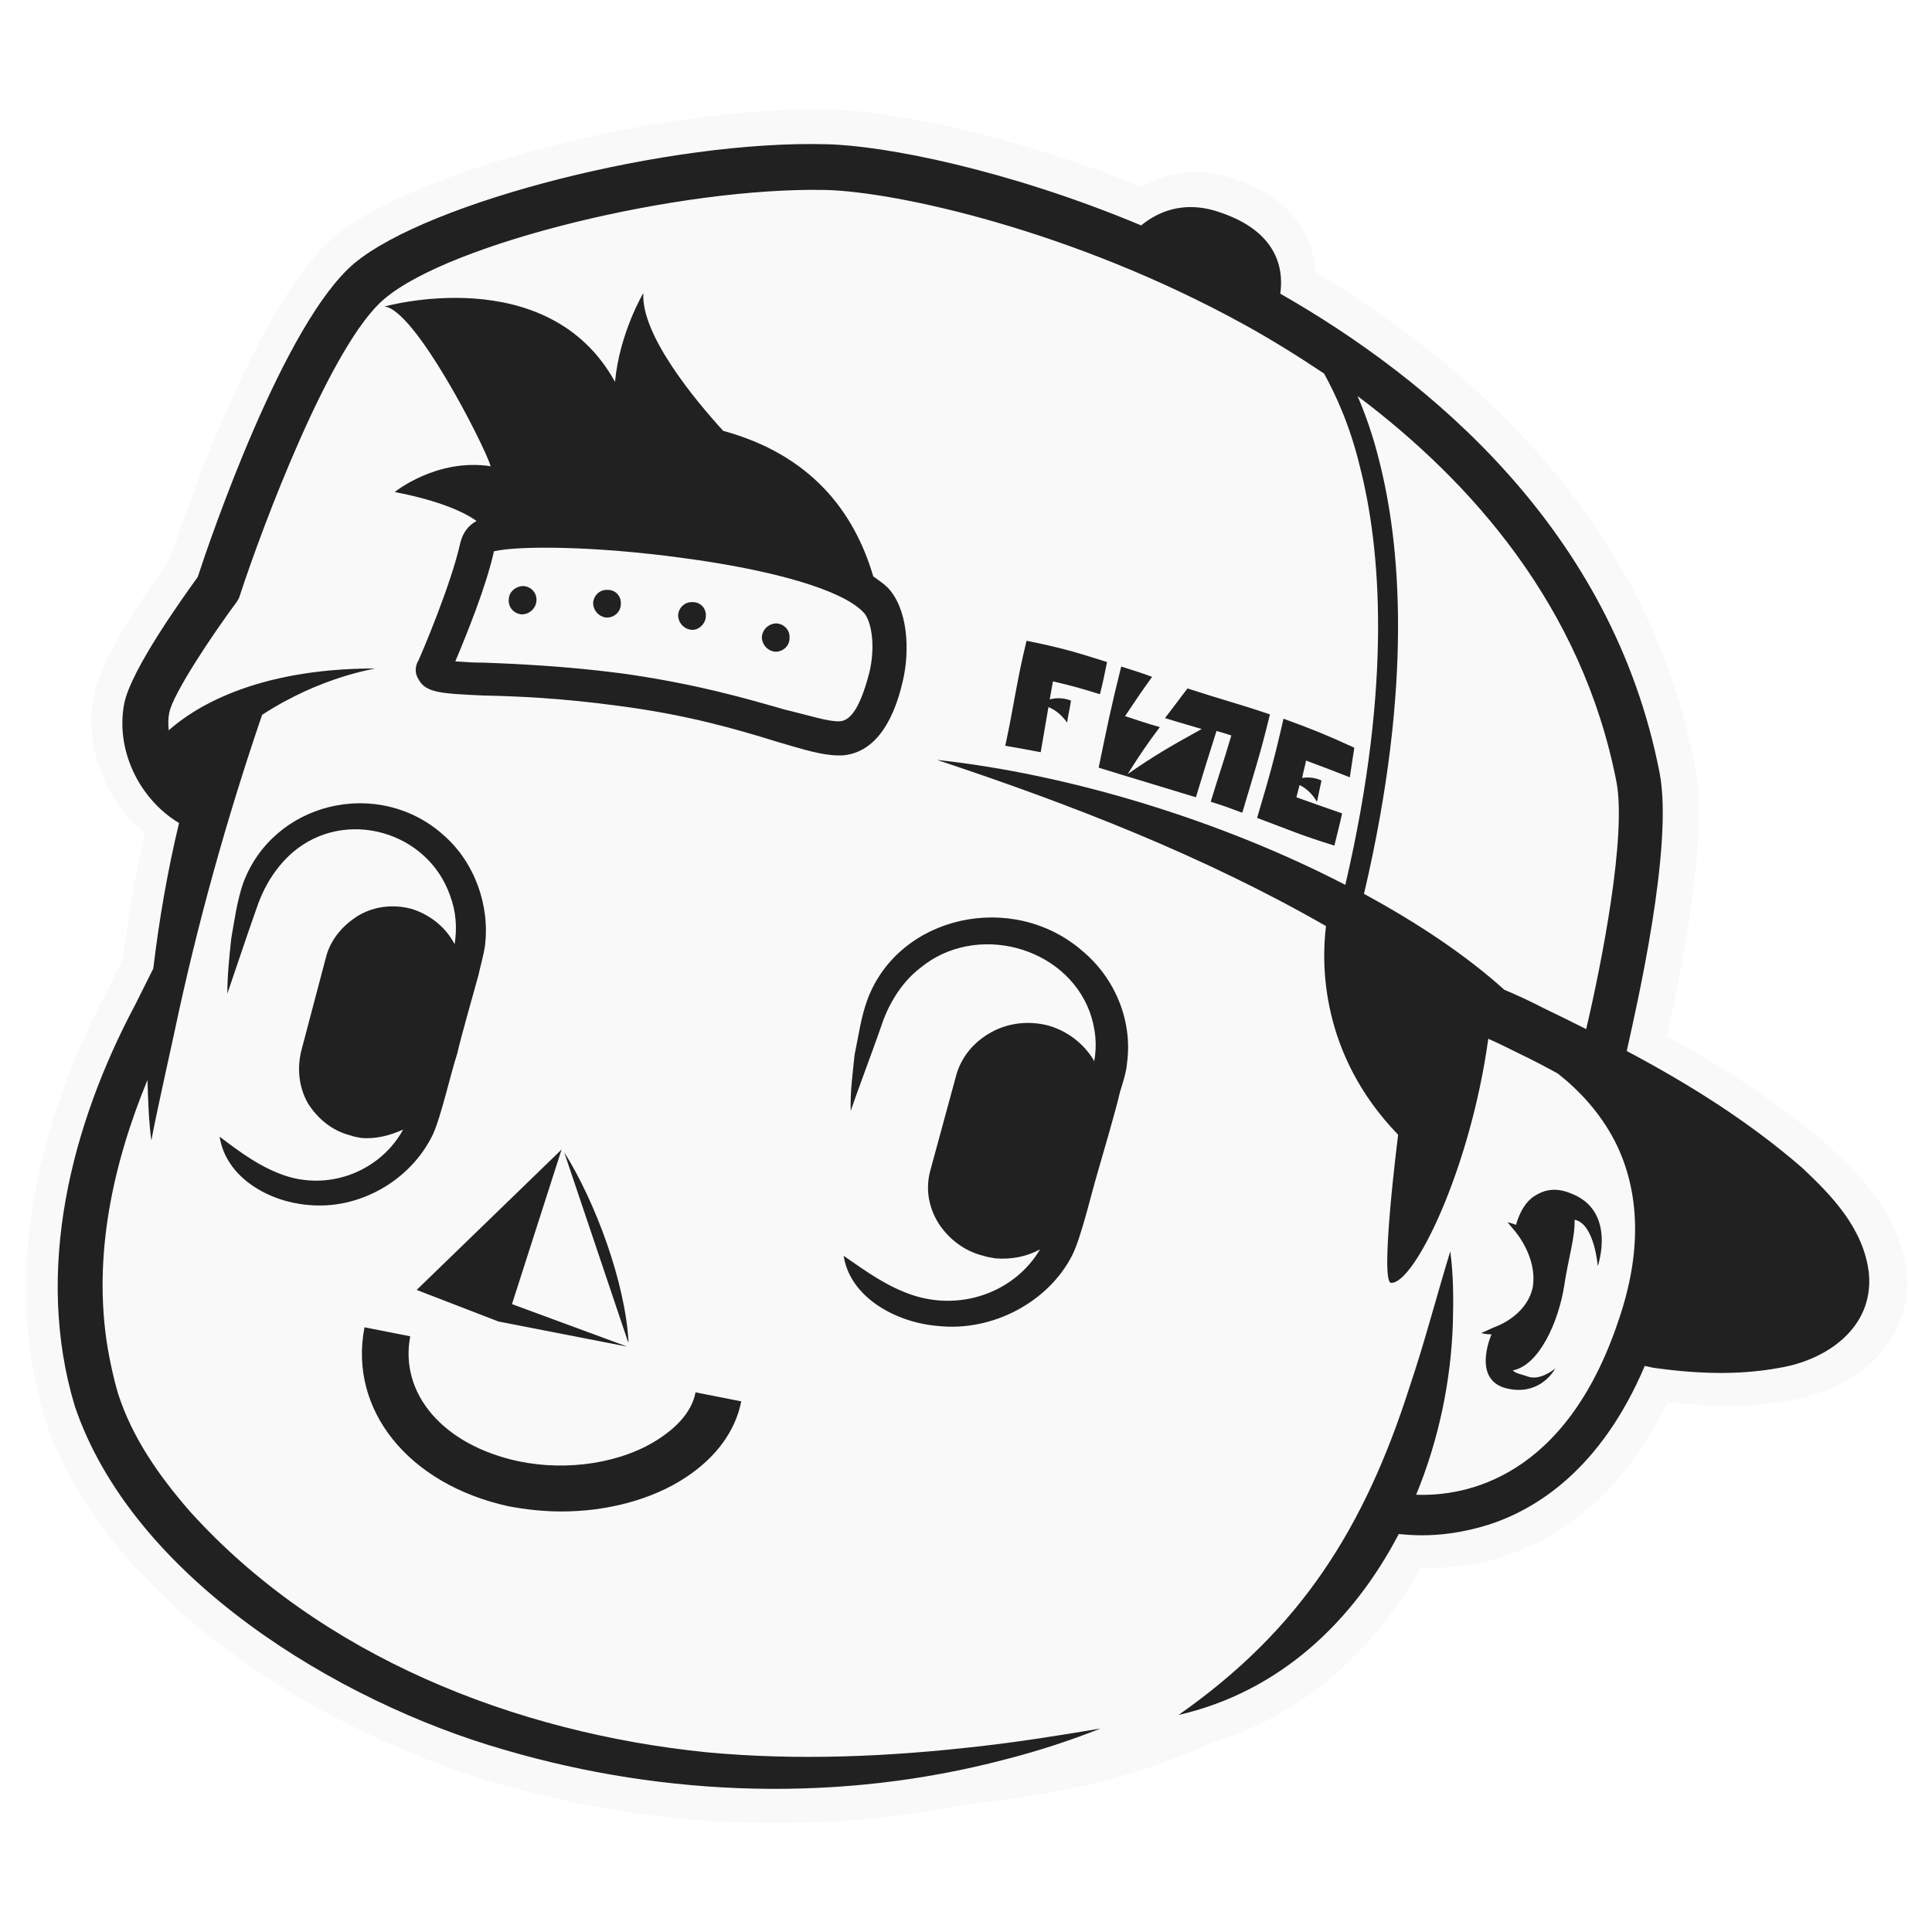
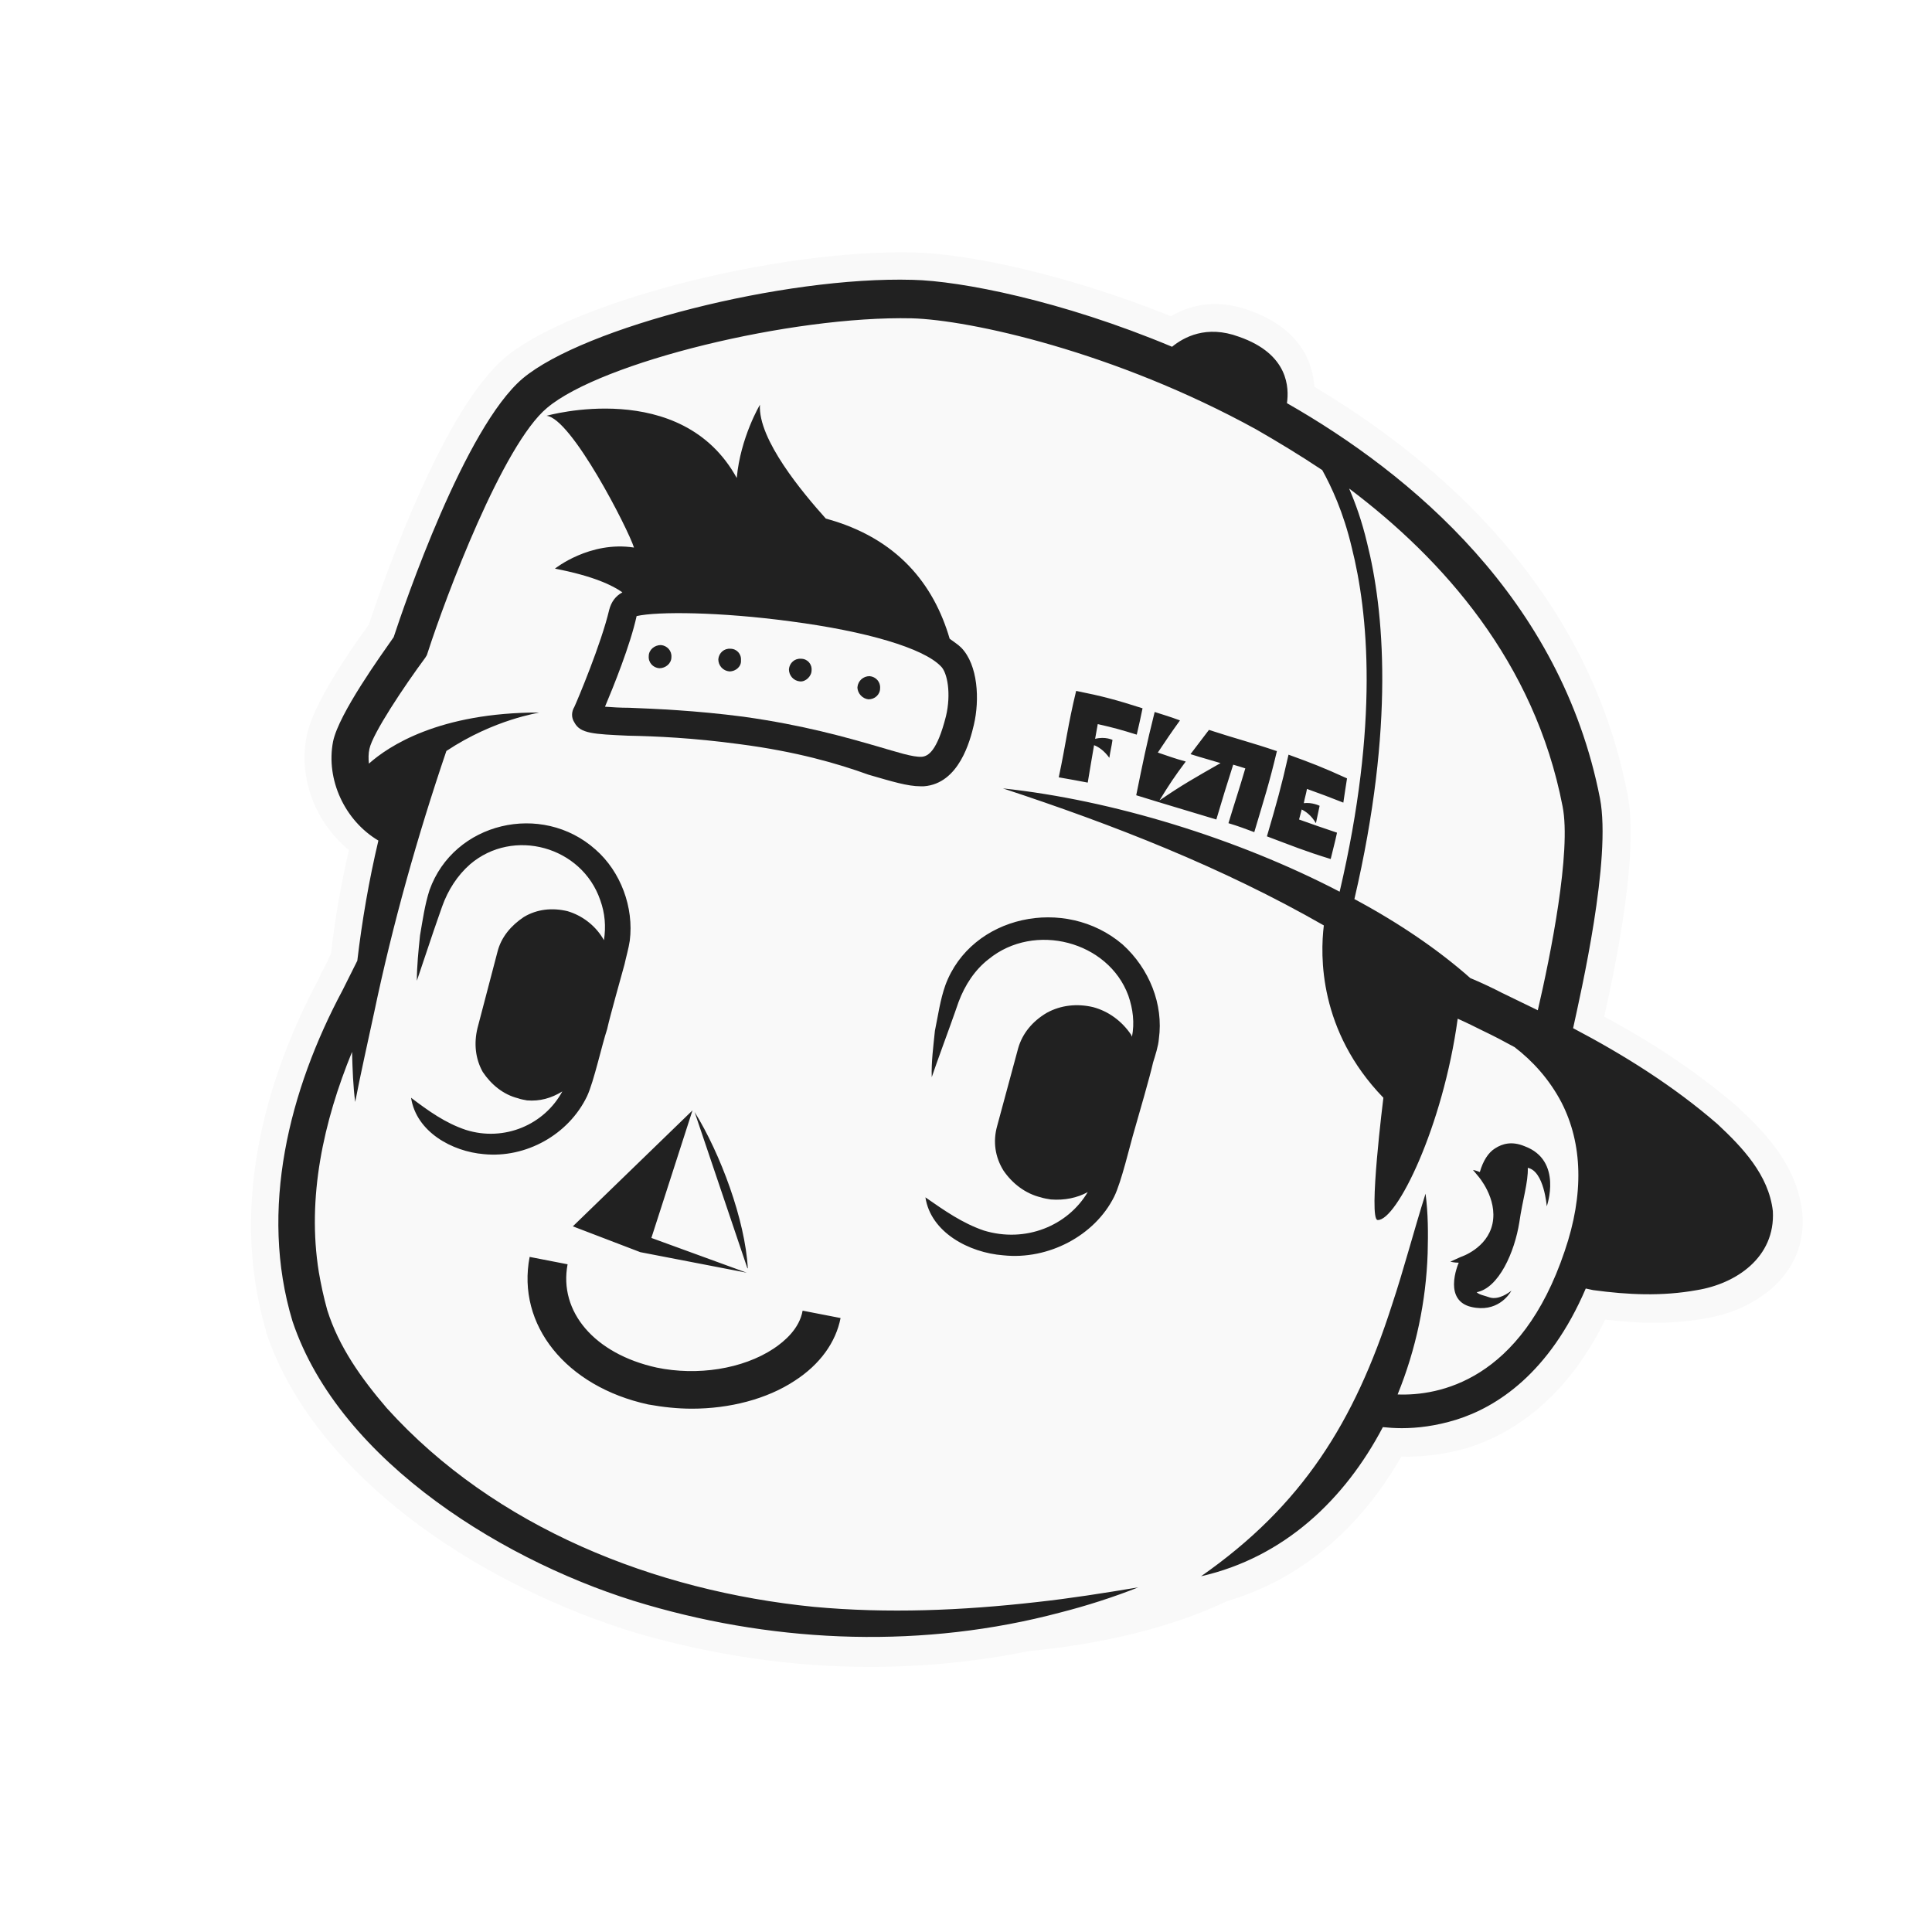
- <svg xmlns="http://www.w3.org/2000/svg" version="1.1" id="a" x="0px" y="0px" viewBox="0 0 300 300" style="enable-background:new 0 0 300 300;" xml:space="preserve">
+ <svg xmlns="http://www.w3.org/2000/svg" version="1.1" id="a" x="0px" y="0px" viewBox="0 0 366.6 366.6" style="enable-background:new 0 0 366.6 366.6;" xml:space="preserve">
  <style type="text/css">
	.st0{fill:#212121;}
	.st1{fill:#F9F9F9;}
</style>
-   <path class="st0" d="M291.6,196.1L291.6,196.1c-0.9-8.4-6.3-14-11.4-18.8l0,0l-0.2-0.2c-6.7-5.8-14.5-11.1-24.5-16.6  c2.4-10.7,6.3-30.3,4.3-40.7c-7.2-37.4-34.6-60.9-57.2-74.4c-0.3-4.1-2.2-10.4-11.8-13.9c-6.4-2.3-11.2-0.8-14.3,1.1  C157.1,24.9,139,21.1,129.4,21c-24.9-0.6-62.5,9-74.5,19.1c-11,9.2-21.6,38.9-24.9,48.8c-4,5.4-10.3,14.9-11.4,20.3  c-1.5,7.7,1.5,15.8,7.6,20.9c-1.3,6-2.5,12.3-3.3,18.9c-0.2,0.4-0.4,0.8-0.6,1.2c-0.6,1.2-1.2,2.3-1.8,3.5  c-8.4,15.8-16.7,39.9-9.4,64.1v0.2c4.3,12.7,14,24.9,27.9,35.2c11.7,8.6,26,15.7,40.1,19.7c13.8,4,28,6,42.1,6  c9.8,0,19.6-1,29.1-2.9c13.9-1.3,26.1-4.4,36.3-9.2c13.3-4,24.1-13.1,31.8-26.4c4.2,0.1,8.3-0.4,12.2-1.7  c7.6-2.4,17.8-8.5,25.1-23.4c7.1,0.9,13.1,0.8,18.6-0.3C283.5,213.5,292.5,206.9,291.6,196.1z" />
-   <path class="st1" d="M210.8,61.5c1.2,2.8,2.4,6.1,3.4,10.2c3.2,12.6,5.3,34.3-2.4,67.1c8.3,4.5,15.8,9.5,21.8,14.9  c1.5,0.6,4.5,2,6,2.8c2.3,1.1,4.5,2.2,6.7,3.3c2.4-10.2,6.3-30,4.7-38.4C245.7,94.2,228.5,74.8,210.8,61.5L210.8,61.5z" />
-   <path class="st1" d="M130.4,112c1.2-0.1,2.9-1,4.6-7.6c1-4.2,0.3-8.2-1-9.4c-3.3-3.4-13.9-6.5-28.3-8.4c-13.3-1.8-25-1.9-29-1  c-1.2,5.5-4.4,13.3-6,17.1c1.3,0.1,2.9,0.2,4.6,0.2c4.9,0.2,12.4,0.5,21.5,1.7c11.3,1.6,19.2,3.9,25.1,5.6  C125.7,111.1,128.7,112.1,130.4,112L130.4,112z M81,95.4c-1.2-0.1-2.1-1.1-2-2.3c0-1.2,1.1-2.1,2.3-2.1c1.2,0.1,2.1,1.1,2,2.3  C83.2,94.5,82.2,95.4,81,95.4z M94.2,95.9c-1.2-0.1-2.1-1.1-2.1-2.3c0.1-1.2,1.1-2.1,2.3-2c1.2,0,2.1,1,2,2.2  C96.4,95,95.4,95.9,94.2,95.9z M107.4,97.8c-1.2-0.1-2.1-1.1-2.1-2.3c0.1-1.2,1.1-2.1,2.3-2c1.2,0,2.1,1,2,2.2  C109.6,96.8,108.5,97.9,107.4,97.8z M118.3,98.9c0.1-1.2,1.1-2.1,2.3-2.1c1.2,0.1,2.1,1.1,2,2.3c0,1.2-1,2.1-2.2,2.1  C119.2,101.1,118.3,100.1,118.3,98.9z" />
-   <path class="st1" d="M284.2,178.2L284,178c-6.9-6-14.9-11.5-25.2-17.1c2.5-11,6.5-31.3,4.4-42c-7.4-38.5-35.7-62.8-58.9-76.6  C204,38,202,31.5,192.1,27.9c-6.6-2.4-11.6-0.8-14.8,1.1c-20-8-38.6-11.8-48.5-12c-25.7-0.6-64.4,9.3-76.8,19.7  C40.6,46.2,29.7,76.8,26.3,87c-4.1,5.6-10.6,15.3-11.7,20.9c-1.6,8,1.6,16.3,7.9,21.5c-1.4,6.1-2.6,12.6-3.4,19.5  c-0.2,0.4-0.5,0.8-0.6,1.3c-0.6,1.2-1.3,2.4-1.8,3.6C8,170.2-0.6,194.9,6.9,220v0.2c4.4,13.1,14.4,25.7,28.8,36.3  c12.1,8.9,26.8,16.1,41.4,20.4c14.2,4.1,28.9,6.2,43.4,6.2c10.1,0,20.2-1,30-3c14.3-1.4,26.9-4.5,37.4-9.4  c13.7-4.1,24.9-13.5,32.7-27.2c4.3,0.1,8.5-0.5,12.6-1.7c7.8-2.5,18.3-8.7,25.8-24.1c7.3,0.9,13.5,0.8,19.2-0.3  c9.5-1.7,18.8-8.5,17.9-19.7v-0.1C295,188.9,289.4,183,284.2,178.2L284.2,178.2z M175,165.1c-0.1,1.4-0.7,3.2-1.1,4.5  c-0.6,2.7-2.7,9.8-3.5,12.6c-0.9,3-2.5,9.9-3.9,12.7c-3.7,7.3-12.4,11.9-20.8,11c-6.5-0.5-13.7-4.4-14.7-10.9  c3.6,2.5,6.9,4.9,11,6.2c7.8,2.4,15.8-0.9,19.5-7.2c-2,1.1-4.4,1.6-6.9,1.4c-0.6-0.1-1.3-0.2-1.9-0.4c-2.9-0.7-5.4-2.6-7-5.1  c-1.6-2.6-2-5.5-1.2-8.3l4-14.7c0.8-2.8,2.7-5.1,5.4-6.6c2.7-1.5,5.8-1.8,8.7-1.1c3,0.8,5.5,2.7,7.1,5.2c0.1,0.1,0.1,0.3,0.2,0.4  c0.5-2.6,0.2-5.2-0.7-7.7c-3.8-10.2-17.7-13.9-26.3-6.8c-2.6,2-4.5,4.9-5.7,8l-0.7,2c-0.9,2.6-3.5,9.5-4.4,12.2  c-0.1-2.9,0.3-5.8,0.6-8.7c0.6-2.9,1-5.9,2-8.6c4.9-13.1,22.5-16.9,33.3-7.6C173.2,151.9,175.9,158.6,175,165.1L175,165.1z   M56.1,176.7c-0.5-0.1-1.2-0.2-1.7-0.4c-2.8-0.7-5.1-2.6-6.6-5c-1.4-2.5-1.7-5.4-1-8.2l3.8-14.4c0.7-2.8,2.6-5,5-6.5  c2.5-1.5,5.4-1.8,8.2-1.1c2.7,0.8,5.1,2.6,6.5,5c0.1,0.2,0.2,0.3,0.3,0.5c0.4-2.6,0.2-5.1-0.7-7.5c-3.5-10.1-16.4-13.7-24.5-6.7  c-2.4,2.1-4.2,4.9-5.3,7.9l-0.7,2c-0.9,2.5-3.2,9.4-4.1,12c0-2.8,0.3-5.7,0.6-8.5c0.5-2.9,0.9-5.8,1.8-8.5  c4.6-12.8,21.1-16.7,31.2-7.6c4.8,4.2,7.2,10.9,6.4,17.2c-0.2,1.4-0.7,3.1-1,4.5c-0.7,2.6-2.7,9.5-3.3,12.2c-1,3-2.5,9.8-3.8,12.6  c-3.5,7.2-11.5,11.7-19.4,10.9c-6-0.5-12.7-4.2-13.7-10.6c3.3,2.5,6.4,4.8,10.3,6.1c7.2,2.3,14.8-1,18.2-7.2  C60.6,176.3,58.4,176.9,56.1,176.7L56.1,176.7z M97.4,209.1l-20-3.9l-12.7-4.9l22.5-21.8l-7.7,24L97.4,209.1z M87.6,178.9  c4.9,7.8,9.5,20.3,10,29.5l-0.1-0.1L87.6,178.9L87.6,178.9z M56.6,206.1l7.1,1.4c-1.7,8.9,5.1,16.9,16.8,19.4  c7.6,1.6,16.2,0.3,22-3.6c2.1-1.4,4.9-3.8,5.5-7.1l7.1,1.4c-0.9,4.6-3.9,8.7-8.6,11.8c-5.3,3.5-12.3,5.3-19.3,5.3  c-2.8,0-5.5-0.3-8.2-0.8C63.4,230.5,54.1,218.9,56.6,206.1L56.6,206.1z M96,109.6c-8.8-1.2-15.8-1.5-20.9-1.6  c-6.5-0.3-9-0.4-10.1-2.5c-0.6-0.9-0.6-2,0-3c0.6-1.3,5.1-11.9,6.5-18.3c0.4-1.5,1.2-2.6,2.5-3.3c-1.8-1.3-5.5-3.1-12.7-4.5  c0,0,6.5-5.3,14.9-4C75.1,68.9,64.4,48,59.7,47.6c0,0,25.4-7.2,35.8,11.7c0.7-7.6,4.4-13.8,4.4-13.8c-0.4,6.5,8.1,16.7,12.4,21.4  c13.5,3.7,20.3,12.4,23.3,22.6c0.8,0.6,1.6,1.1,2.2,1.7c3.2,3.3,3.5,9.8,2.4,14.5c-0.7,3-2.8,11.1-9.4,11.6h-0.6  c-2.5,0-5.4-0.9-9.8-2.2C114.6,113.3,106.8,111,96,109.6L96,109.6z M276.3,212.4c-6.5,1.2-13,0.9-19.5,0c-0.5-0.1-0.9-0.2-1.4-0.3  c-6.8,16-16.8,22.3-24.4,24.7c-3.9,1.2-7.3,1.6-10.2,1.6c-1.4,0-2.6-0.1-3.6-0.2c-7.1,13.6-18.5,24.5-34.2,28.1  c19-13.3,28.9-29.1,35.9-51c2.3-6.8,4.1-13.8,6.3-21c0.5,3.8,0.5,7.4,0.4,11.2c-0.3,9-2.2,18.1-5.7,26.6c7.6,0.3,23.2-2.5,31.4-27  c3.7-10.7,3.4-20.2-0.6-28c-2.3-4.4-5.5-7.8-8.8-10.4c-2-1.1-3.9-2.1-6-3.1c-1.2-0.6-3.2-1.6-4.8-2.3c-2.8,20.3-11.5,38.1-15.1,37.9  c-1.8-0.1,1.1-23,1.1-23c-12.2-12.6-11.9-26.8-11.2-32.4c-19-10.9-39.6-18.9-60.4-25.8c20.5,2.2,44.1,9.4,63.4,19.4  c7.4-31.7,5.4-52.6,2.3-64.8c-1.6-6.7-3.9-11.5-5.6-14.6c-4.2-2.8-8.4-5.4-12.4-7.6c-26.7-14.7-54-20.6-64.9-20.9  c-22.6-0.5-58.4,8.2-68.6,16.9c-8.3,6.9-19,35.5-22.4,45.9l-0.2,0.6l-0.3,0.5c-4,5.4-9.9,14.3-10.5,17.2c-0.2,0.9-0.2,1.8-0.1,2.8  c3.7-3.3,13.2-9.6,32-9.6c0,0.1-8.3,1.2-17.5,7.2c-5.5,16.1-10.1,32.6-13.6,49.2c-0.9,4.2-2.8,12.6-3.6,16.9c-0.4-3-0.5-6.1-0.6-9.4  c-5.4,13.1-8.5,27.4-6.2,41.5c0.4,2.3,0.9,4.7,1.6,7.1c2.2,6.9,6.4,12.9,11.2,18.4c20.3,22.5,50.5,34.4,80.3,37.4  c13.9,1.3,28,0.7,42-0.9c6.3-0.7,12.6-1.7,19.1-2.8c-4.8,1.9-9.7,3.5-14.8,4.8c-25.4,6.7-52.6,5.9-77.8-1.5  c-25.8-7.4-57.7-26.7-66.7-53.4c-6.3-21-0.6-43.5,9.4-62.3c0.9-1.8,1.9-3.8,2.8-5.6c0.9-7.5,2.2-15.1,4-22.6  c-6.3-3.8-9.9-11.5-8.5-18.6c1.1-5.3,9.1-16.4,11.4-19.6c2-6.1,13.4-39.5,24.3-48.7c11.5-9.6,49.1-19.2,73.4-18.5  c8.9,0.2,28,3.9,48.8,12.6c2.2-1.8,6.4-4.2,12.6-1.9c9.4,3.3,9.4,9.7,9,12.5c23.3,13.3,51.6,36.8,58.9,74.4  c2.2,11.4-3.6,36.4-5.1,43.2c9.6,5.1,18.9,10.9,27.2,18.1c4.7,4.4,9.6,9.5,10.4,16.4C291,206.2,283.6,211.2,276.3,212.4L276.3,212.4  z M235.1,191l-1-1.2c0,0,0.6,0.1,1.3,0.4c0.6-2.1,1.6-3.7,2.9-4.5c1.4-0.9,3.2-1.4,5.6-0.4c7.2,2.7,4.2,11.3,4.2,11.3  s-0.5-6.6-3.6-7.2c0.1,2.7-1,6.1-1.6,10.2c-0.9,5.7-3.9,12.4-8,13.2c0.5,0.5,1.4,0.6,2.5,1c1.7,0.5,3.6-0.9,4.1-1.3  c-0.5,0.9-2.8,4.2-7.5,3.1c-2.6-0.6-3.3-2.5-3.3-4.3c0-2.1,0.9-4.1,0.9-4.1c-0.9,0-1.6-0.2-1.6-0.2l2-0.9c0,0,5-1.6,6-6.2  C238.8,195.1,235.1,191,235.1,191L235.1,191z M180.1,112.9c-2.1,2.8-3.1,4.3-5,7.3c4.2-2.9,6.6-4.3,11.5-7c-2.3-0.7-3.5-1-5.7-1.7  c1.4-1.8,2.1-2.8,3.5-4.6c5.2,1.7,8,2.4,12.7,4l0.1,0c-1.5,6.2-2.4,8.9-4.3,15.3c-1.9-0.7-2.9-1.1-4.9-1.7c1.3-4.3,2-6.2,3.2-10.3  c-0.9-0.3-1.3-0.4-2.3-0.7c-1.3,4.1-1.9,6-3.2,10.3c-6.5-2-9.3-2.8-15.1-4.6c1.3-6.3,1.9-9.3,3.5-15.7c1.9,0.6,2.9,0.9,4.8,1.6  c-1.8,2.5-2.6,3.7-4.2,6.1C176.9,111.9,177.9,112.3,180.1,112.9L180.1,112.9z M205.2,121.2c-0.3,1.3-0.4,2-0.7,3.3  c-0.9-1.5-1.9-2.2-2.7-2.6c-0.2,0.8-0.3,1.1-0.5,1.9c2.8,1,4.2,1.5,7.1,2.5c-0.4,1.9-0.7,2.9-1.2,5c-4.9-1.5-7.2-2.5-12-4.3  c1.9-6.4,2.7-9.2,4.1-15.4c4.4,1.6,6.4,2.4,11,4.5c-0.3,1.8-0.4,2.7-0.7,4.6c-2.8-1.1-4.1-1.6-6.8-2.6c-0.2,1.1-0.4,1.6-0.6,2.7  C203.9,120.5,205.2,121.2,205.2,121.2L205.2,121.2z M170.8,107.8c-2.9-0.9-4.3-1.3-7.3-2c-0.2,1.1-0.3,1.7-0.5,2.8  c1.9-0.5,3.3,0.2,3.3,0.2c-0.2,1.4-0.4,2-0.6,3.4c-1-1.4-2.1-2.1-2.9-2.4c-0.5,2.8-0.7,4.2-1.2,7c-2.1-0.4-3.2-0.6-5.5-1  c1.4-6.5,1.7-9.7,3.3-16.3c5,1,7.5,1.7,12.5,3.3C171.5,104.8,171.3,105.8,170.8,107.8L170.8,107.8z" />
+   <g>
+     <path class="st0" d="M337.5,228.4L337.5,228.4c-0.9-8.5-6.4-14.1-11.5-19l0,0l-0.2-0.2c-6.8-5.8-14.6-11.2-24.7-16.7   c2.4-10.8,6.4-30.5,4.3-41c-7.3-37.7-34.9-61.4-57.7-75c-0.3-4.1-2.2-10.5-11.9-14c-6.5-2.3-11.3-0.8-14.4,1.1   c-19.6-7.8-37.8-11.6-47.5-11.7c-25.1-0.6-63,9.1-75.1,19.3c-11.1,9.3-21.8,39.2-25.1,49.2c-4,5.4-10.4,15-11.5,20.5   c-1.5,7.8,1.5,15.9,7.7,21.1c-1.3,6-2.5,12.4-3.3,19.1c-0.2,0.4-0.4,0.8-0.6,1.2c-0.6,1.2-1.2,2.3-1.8,3.5   c-8.5,15.9-16.8,40.2-9.5,64.6v0.2c4.3,12.8,14.1,25.1,28.1,35.5c11.8,8.7,26.2,15.8,40.4,19.9c13.9,4,28.2,6,42.4,6   c9.9,0,19.8-1,29.3-2.9c14-1.3,26.3-4.4,36.6-9.3c13.4-4,24.3-13.2,32.1-26.6c4.2,0.1,8.4-0.4,12.3-1.7c7.7-2.4,17.9-8.6,25.3-23.6   c7.2,0.9,13.2,0.8,18.8-0.3C329.3,245.9,338.4,239.3,337.5,228.4z" />
+     <path class="st1" d="M256,92.7c1.2,2.8,2.4,6.1,3.4,10.3c3.2,12.7,5.3,34.6-2.4,67.6c8.4,4.5,15.9,9.6,22,15c1.5,0.6,4.5,2,6,2.8   c2.3,1.1,4.5,2.2,6.8,3.3c2.4-10.3,6.4-30.2,4.7-38.7C291.2,125.6,273.8,106.1,256,92.7L256,92.7z" />
+     <path class="st1" d="M174.9,143.6c1.2-0.1,2.9-1,4.6-7.7c1-4.2,0.3-8.3-1-9.5c-3.3-3.4-14-6.6-28.5-8.5c-13.4-1.8-25.2-1.9-29.2-1   c-1.2,5.5-4.4,13.4-6,17.2c1.3,0.1,2.9,0.2,4.6,0.2c4.9,0.2,12.5,0.5,21.7,1.7c11.4,1.6,19.4,3.9,25.3,5.6   C170.2,142.7,173.2,143.7,174.9,143.6L174.9,143.6z M125.1,126.8c-1.2-0.1-2.1-1.1-2-2.3c0-1.2,1.1-2.1,2.3-2.1   c1.2,0.1,2.1,1.1,2,2.3C127.4,125.9,126.3,126.8,125.1,126.8z M138.4,127.4c-1.2-0.1-2.1-1.1-2.1-2.3c0.1-1.2,1.1-2.1,2.3-2   c1.2,0,2.1,1,2,2.2C140.7,126.4,139.7,127.4,138.4,127.4z M151.8,129.3c-1.2-0.1-2.1-1.1-2.1-2.3c0.1-1.2,1.1-2.1,2.3-2   c1.2,0,2.1,1,2,2.2C154,128.3,152.9,129.4,151.8,129.3z M162.7,130.4c0.1-1.2,1.1-2.1,2.3-2.1c1.2,0.1,2.1,1.1,2,2.3   c0,1.2-1,2.1-2.2,2.1C163.7,132.6,162.7,131.6,162.7,130.4z" />
+     <path class="st1" d="M330,210.3l-0.2-0.2c-7-6-15-11.6-25.4-17.2c2.5-11.1,6.6-31.6,4.4-42.3c-7.5-38.8-36-63.3-59.4-77.2   c-0.3-4.3-2.3-10.9-12.3-14.5c-6.7-2.4-11.7-0.8-14.9,1.1c-20.2-8.1-38.9-11.9-48.9-12.1c-25.9-0.6-64.9,9.4-77.4,19.9   c-11.5,9.6-22.5,40.4-25.9,50.7c-4.1,5.6-10.7,15.4-11.8,21.1c-1.6,8.1,1.6,16.4,8,21.7c-1.4,6.1-2.6,12.7-3.4,19.7   c-0.2,0.4-0.5,0.8-0.6,1.3c-0.6,1.2-1.3,2.4-1.8,3.6c-8.8,16.5-17.4,41.4-9.9,66.7v0.2c4.4,13.2,14.5,25.9,29,36.6   c12.2,9,27,16.2,41.7,20.6c14.3,4.1,29.1,6.3,43.8,6.3c10.2,0,20.4-1,30.2-3c14.4-1.4,27.1-4.5,37.7-9.5   c13.8-4.1,25.1-13.6,33-27.4c4.3,0.1,8.6-0.5,12.7-1.7c7.9-2.5,18.4-8.8,26-24.3c7.4,0.9,13.6,0.8,19.4-0.3c9.6-1.7,19-8.6,18-19.9   v-0.1C340.9,221.1,335.2,215.2,330,210.3L330,210.3z M219.9,197.1c-0.1,1.4-0.7,3.2-1.1,4.5c-0.6,2.7-2.7,9.9-3.5,12.7   c-0.9,3-2.5,10-3.9,12.8c-3.7,7.4-12.5,12-21,11.1c-6.6-0.5-13.8-4.4-14.8-11c3.6,2.5,7,4.9,11.1,6.3c7.9,2.4,15.9-0.9,19.7-7.3   c-2,1.1-4.4,1.6-7,1.4c-0.6-0.1-1.3-0.2-1.9-0.4c-2.9-0.7-5.4-2.6-7.1-5.1c-1.6-2.6-2-5.5-1.2-8.4l4-14.8c0.8-2.8,2.7-5.1,5.4-6.7   c2.7-1.5,5.8-1.8,8.8-1.1c3,0.8,5.5,2.7,7.2,5.2c0.1,0.1,0.1,0.3,0.2,0.4c0.5-2.6,0.2-5.2-0.7-7.8c-3.8-10.3-17.8-14-26.5-6.9   c-2.6,2-4.5,4.9-5.7,8.1l-0.7,2c-0.9,2.6-3.5,9.6-4.4,12.3c-0.1-2.9,0.3-5.8,0.6-8.8c0.6-2.9,1-5.9,2-8.7   c4.9-13.2,22.7-17,33.6-7.7C218.1,183.8,220.8,190.6,219.9,197.1L219.9,197.1z M100,208.8c-0.5-0.1-1.2-0.2-1.7-0.4   c-2.8-0.7-5.1-2.6-6.7-5c-1.4-2.5-1.7-5.4-1-8.3l3.8-14.5c0.7-2.8,2.6-5,5-6.6c2.5-1.5,5.4-1.8,8.3-1.1c2.7,0.8,5.1,2.6,6.6,5   c0.1,0.2,0.2,0.3,0.3,0.5c0.4-2.6,0.2-5.1-0.7-7.6c-3.5-10.2-16.5-13.8-24.7-6.8c-2.4,2.1-4.2,4.9-5.3,8l-0.7,2   c-0.9,2.5-3.2,9.5-4.1,12.1c0-2.8,0.3-5.7,0.6-8.6c0.5-2.9,0.9-5.8,1.8-8.6c4.6-12.9,21.3-16.8,31.5-7.7c4.8,4.2,7.3,11,6.5,17.3   c-0.2,1.4-0.7,3.1-1,4.5c-0.7,2.6-2.7,9.6-3.3,12.3c-1,3-2.5,9.9-3.8,12.7c-3.5,7.3-11.6,11.8-19.6,11c-6-0.5-12.8-4.2-13.8-10.7   c3.3,2.5,6.5,4.8,10.4,6.1c7.3,2.3,14.9-1,18.3-7.3C104.6,208.4,102.4,209,100,208.8L100,208.8z M141.7,241.5l-20.2-3.9l-12.8-4.9   l22.7-22l-7.8,24.2L141.7,241.5z M131.8,211c4.9,7.9,9.6,20.5,10.1,29.7l-0.1-0.1L131.8,211L131.8,211z M100.5,238.5l7.2,1.4   c-1.7,9,5.1,17,16.9,19.6c7.7,1.6,16.3,0.3,22.2-3.6c2.1-1.4,4.9-3.8,5.5-7.2l7.2,1.4c-0.9,4.6-3.9,8.8-8.7,11.9   c-5.3,3.5-12.4,5.3-19.5,5.3c-2.8,0-5.5-0.3-8.3-0.8C107.4,263.1,98,251.4,100.5,238.5L100.5,238.5z M140.3,141.2   c-8.9-1.2-15.9-1.5-21.1-1.6c-6.6-0.3-9.1-0.4-10.2-2.5c-0.6-0.9-0.6-2,0-3c0.6-1.3,5.1-12,6.6-18.4c0.4-1.5,1.2-2.6,2.5-3.3   c-1.8-1.3-5.5-3.1-12.8-4.5c0,0,6.6-5.3,15-4c-1.1-3.5-11.9-24.6-16.6-25c0,0,25.6-7.3,36.1,11.8c0.7-7.7,4.4-13.9,4.4-13.9   c-0.4,6.6,8.2,16.8,12.5,21.6c13.6,3.7,20.5,12.5,23.5,22.8c0.8,0.6,1.6,1.1,2.2,1.7c3.2,3.3,3.5,9.9,2.4,14.6   c-0.7,3-2.8,11.2-9.5,11.7h-0.6c-2.5,0-5.4-0.9-9.9-2.2C159,144.9,151.1,142.6,140.3,141.2L140.3,141.2z M322,244.8   c-6.6,1.2-13.1,0.9-19.7,0c-0.5-0.1-0.9-0.2-1.4-0.3c-6.9,16.1-16.9,22.5-24.6,24.9c-3.9,1.2-7.4,1.6-10.3,1.6   c-1.4,0-2.6-0.1-3.6-0.2c-7.2,13.7-18.7,24.7-34.5,28.3c19.2-13.4,29.1-29.3,36.2-51.4c2.3-6.9,4.1-13.9,6.4-21.2   c0.5,3.8,0.5,7.5,0.4,11.3c-0.3,9.1-2.2,18.2-5.7,26.8c7.7,0.3,23.4-2.5,31.7-27.2c3.7-10.8,3.4-20.4-0.6-28.2   c-2.3-4.4-5.5-7.9-8.9-10.5c-2-1.1-3.9-2.1-6-3.1c-1.2-0.6-3.2-1.6-4.8-2.3c-2.8,20.5-11.6,38.4-15.2,38.2   c-1.8-0.1,1.1-23.2,1.1-23.2c-12.3-12.7-12-27-11.3-32.7c-19.2-11-39.9-19.1-60.9-26c20.7,2.2,44.5,9.5,63.9,19.6   c7.5-32,5.4-53,2.3-65.3c-1.6-6.8-3.9-11.6-5.6-14.7c-4.2-2.8-8.5-5.4-12.5-7.7c-26.9-14.8-54.4-20.8-65.4-21.1   c-22.8-0.5-58.9,8.3-69.2,17c-8.4,7-19.2,35.8-22.6,46.3l-0.2,0.6l-0.3,0.5c-4,5.4-10,14.4-10.6,17.3c-0.2,0.9-0.2,1.8-0.1,2.8   c3.7-3.3,13.3-9.7,32.3-9.7c0,0.1-8.4,1.2-17.6,7.3c-5.5,16.2-10.2,32.9-13.7,49.6c-0.9,4.2-2.8,12.7-3.6,17   c-0.4-3-0.5-6.1-0.6-9.5c-5.4,13.2-8.6,27.6-6.3,41.8c0.4,2.3,0.9,4.7,1.6,7.2c2.2,7,6.5,13,11.3,18.6c20.5,22.7,50.9,34.7,81,37.7   c14,1.3,28.2,0.7,42.3-0.9c6.4-0.7,12.7-1.7,19.3-2.8c-4.8,1.9-9.8,3.5-14.9,4.8c-25.6,6.8-53,5.9-78.4-1.5   c-26-7.5-58.2-26.9-67.2-53.8c-6.4-21.2-0.6-43.9,9.5-62.8c0.9-1.8,1.9-3.8,2.8-5.6c0.9-7.6,2.2-15.2,4-22.8   c-6.4-3.8-10-11.6-8.6-18.8c1.1-5.3,9.2-16.5,11.5-19.8c2-6.1,13.5-39.8,24.5-49.1c11.6-9.7,49.5-19.4,74-18.7   c9,0.2,28.2,3.9,49.2,12.7c2.2-1.8,6.5-4.2,12.7-1.9c9.5,3.3,9.5,9.8,9.1,12.6c23.5,13.4,52,37.1,59.4,75   c2.2,11.5-3.6,36.7-5.1,43.6c9.7,5.1,19.1,11,27.4,18.2c4.7,4.4,9.7,9.6,10.5,16.5C336.9,238.6,329.4,243.6,322,244.8L322,244.8z    M280.5,223.2l-1-1.2c0,0,0.6,0.1,1.3,0.4c0.6-2.1,1.6-3.7,2.9-4.5c1.4-0.9,3.2-1.4,5.6-0.4c7.3,2.7,4.2,11.4,4.2,11.4   s-0.5-6.7-3.6-7.3c0.1,2.7-1,6.1-1.6,10.3c-0.9,5.7-3.9,12.5-8.1,13.3c0.5,0.5,1.4,0.6,2.5,1c1.7,0.5,3.6-0.9,4.1-1.3   c-0.5,0.9-2.8,4.2-7.6,3.1c-2.6-0.6-3.3-2.5-3.3-4.3c0-2.1,0.9-4.1,0.9-4.1c-0.9,0-1.6-0.2-1.6-0.2l2-0.9c0,0,5-1.6,6-6.3   C284.2,227.4,280.5,223.2,280.5,223.2L280.5,223.2z M225,144.5c-2.1,2.8-3.1,4.3-5,7.4c4.2-2.9,6.7-4.3,11.6-7.1   c-2.3-0.7-3.5-1-5.7-1.7c1.4-1.8,2.1-2.8,3.5-4.6c5.2,1.7,8.1,2.4,12.8,4h0.1c-1.5,6.3-2.4,9-4.3,15.4c-1.9-0.7-2.9-1.1-4.9-1.7   c1.3-4.3,2-6.3,3.2-10.4c-0.9-0.3-1.3-0.4-2.3-0.7c-1.3,4.1-1.9,6-3.2,10.4c-6.6-2-9.4-2.8-15.2-4.6c1.3-6.4,1.9-9.4,3.5-15.8   c1.9,0.6,2.9,0.9,4.8,1.6c-1.8,2.5-2.6,3.7-4.2,6.1C221.8,143.5,222.8,143.9,225,144.5L225,144.5z M250.4,152.9   c-0.3,1.3-0.4,2-0.7,3.3c-0.9-1.5-1.9-2.2-2.7-2.6c-0.2,0.8-0.3,1.1-0.5,1.9c2.8,1,4.2,1.5,7.2,2.5c-0.4,1.9-0.7,2.9-1.2,5   c-4.9-1.5-7.3-2.5-12.1-4.3c1.9-6.5,2.7-9.3,4.1-15.5c4.4,1.6,6.5,2.4,11.1,4.5c-0.3,1.8-0.4,2.7-0.7,4.6c-2.8-1.1-4.1-1.6-6.9-2.6   c-0.2,1.1-0.4,1.6-0.6,2.7C249,152.2,250.4,152.9,250.4,152.9L250.4,152.9z M215.7,139.4c-2.9-0.9-4.3-1.3-7.4-2   c-0.2,1.1-0.3,1.7-0.5,2.8c1.9-0.5,3.3,0.2,3.3,0.2c-0.2,1.4-0.4,2-0.6,3.4c-1-1.4-2.1-2.1-2.9-2.4c-0.5,2.8-0.7,4.2-1.2,7.1   c-2.1-0.4-3.2-0.6-5.5-1c1.4-6.6,1.7-9.8,3.3-16.4c5,1,7.6,1.7,12.6,3.3C216.4,136.3,216.2,137.3,215.7,139.4L215.7,139.4z" />
+   </g>
</svg>
